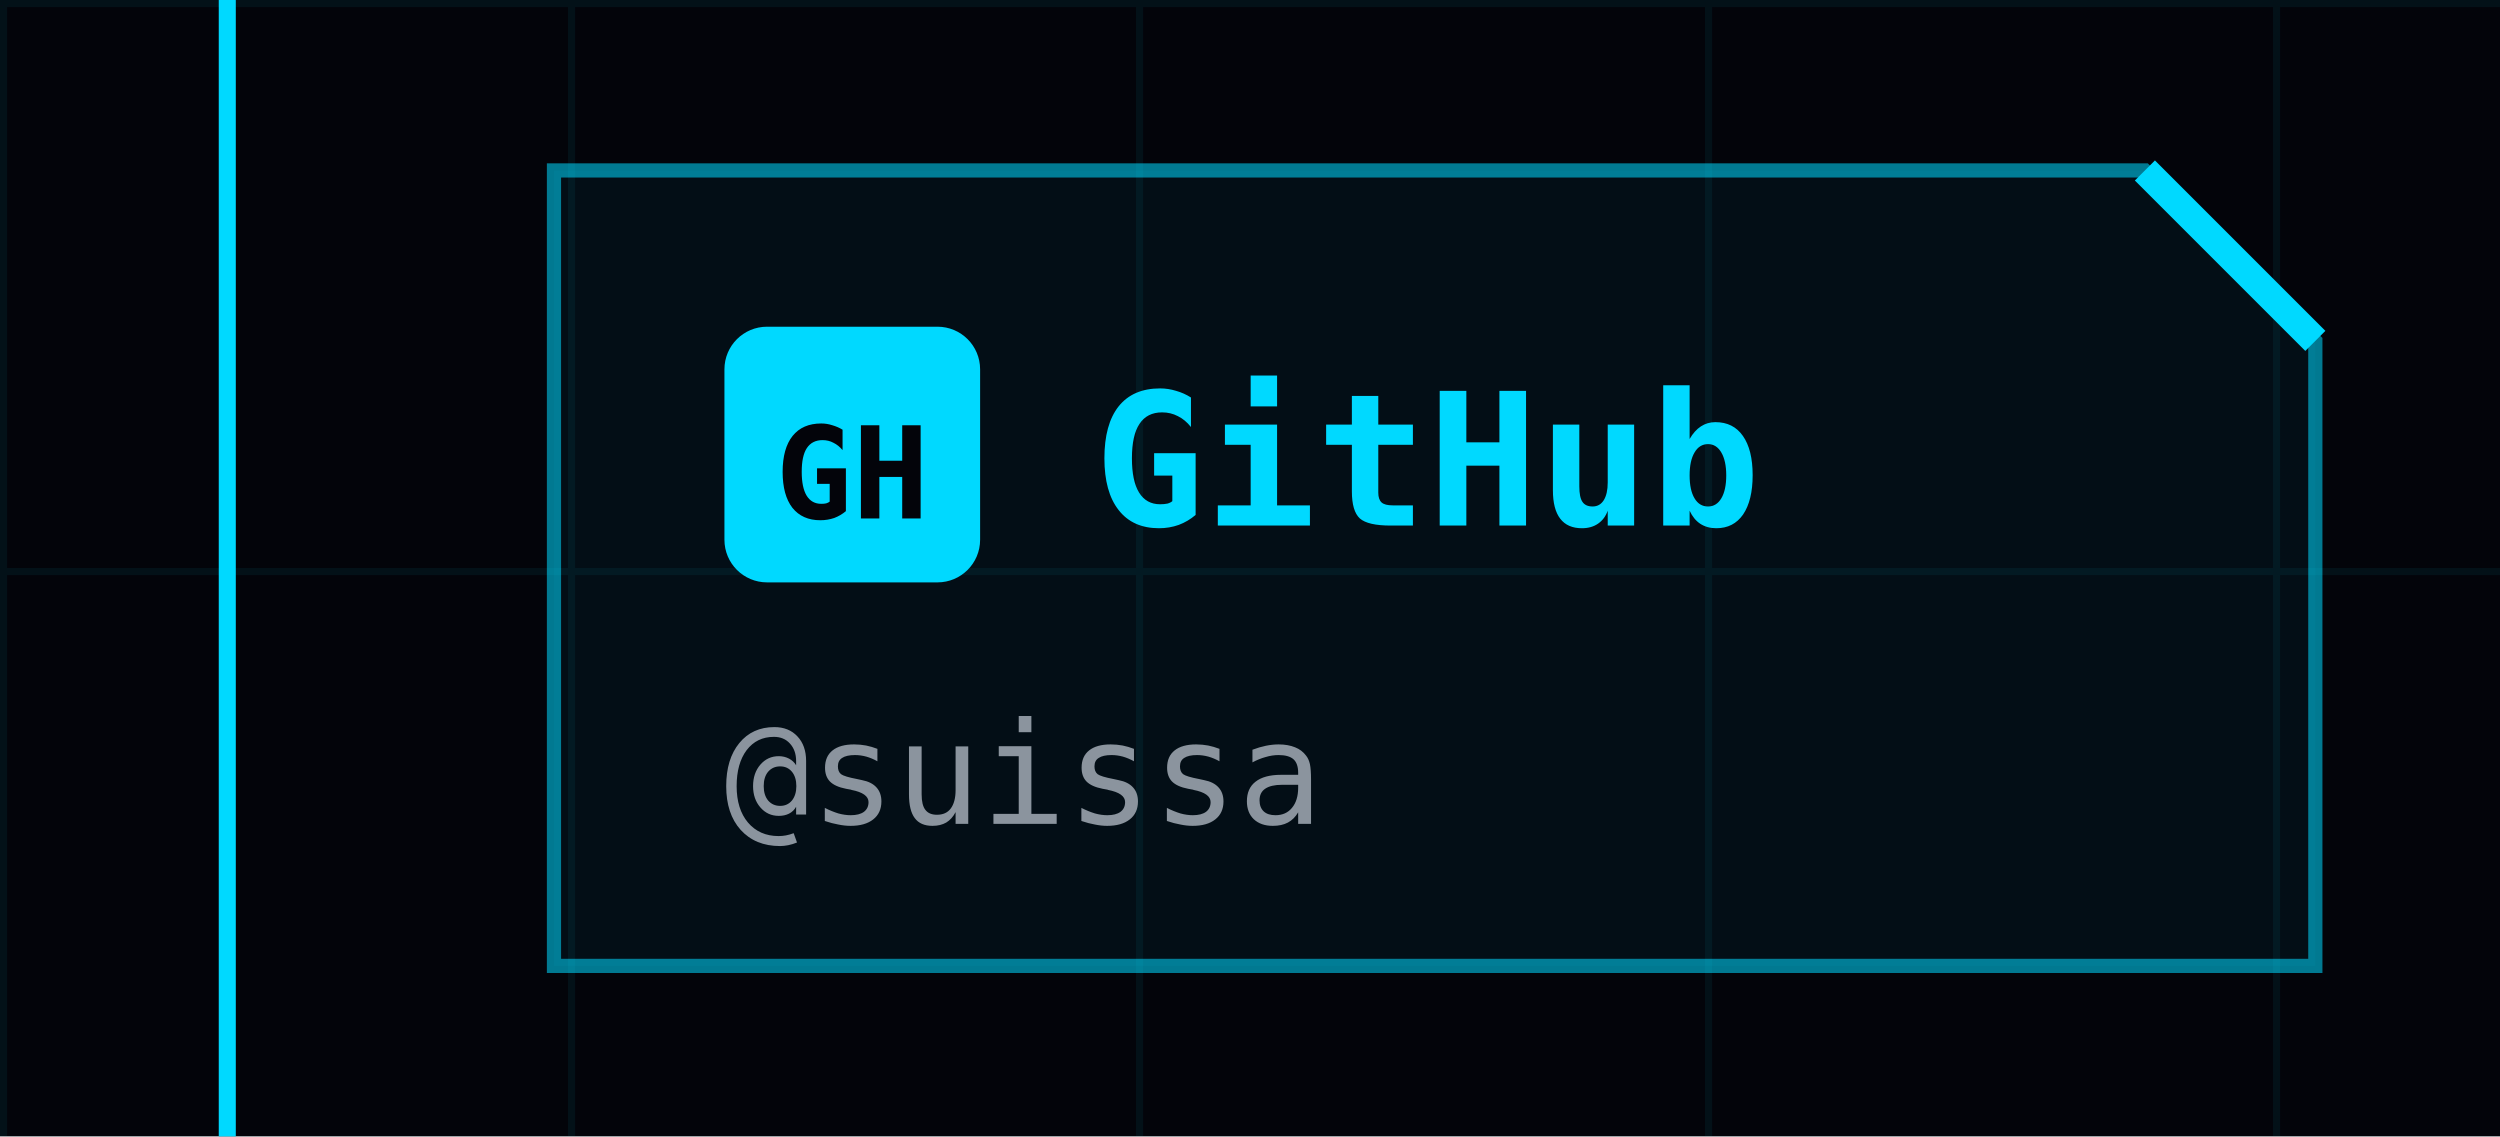
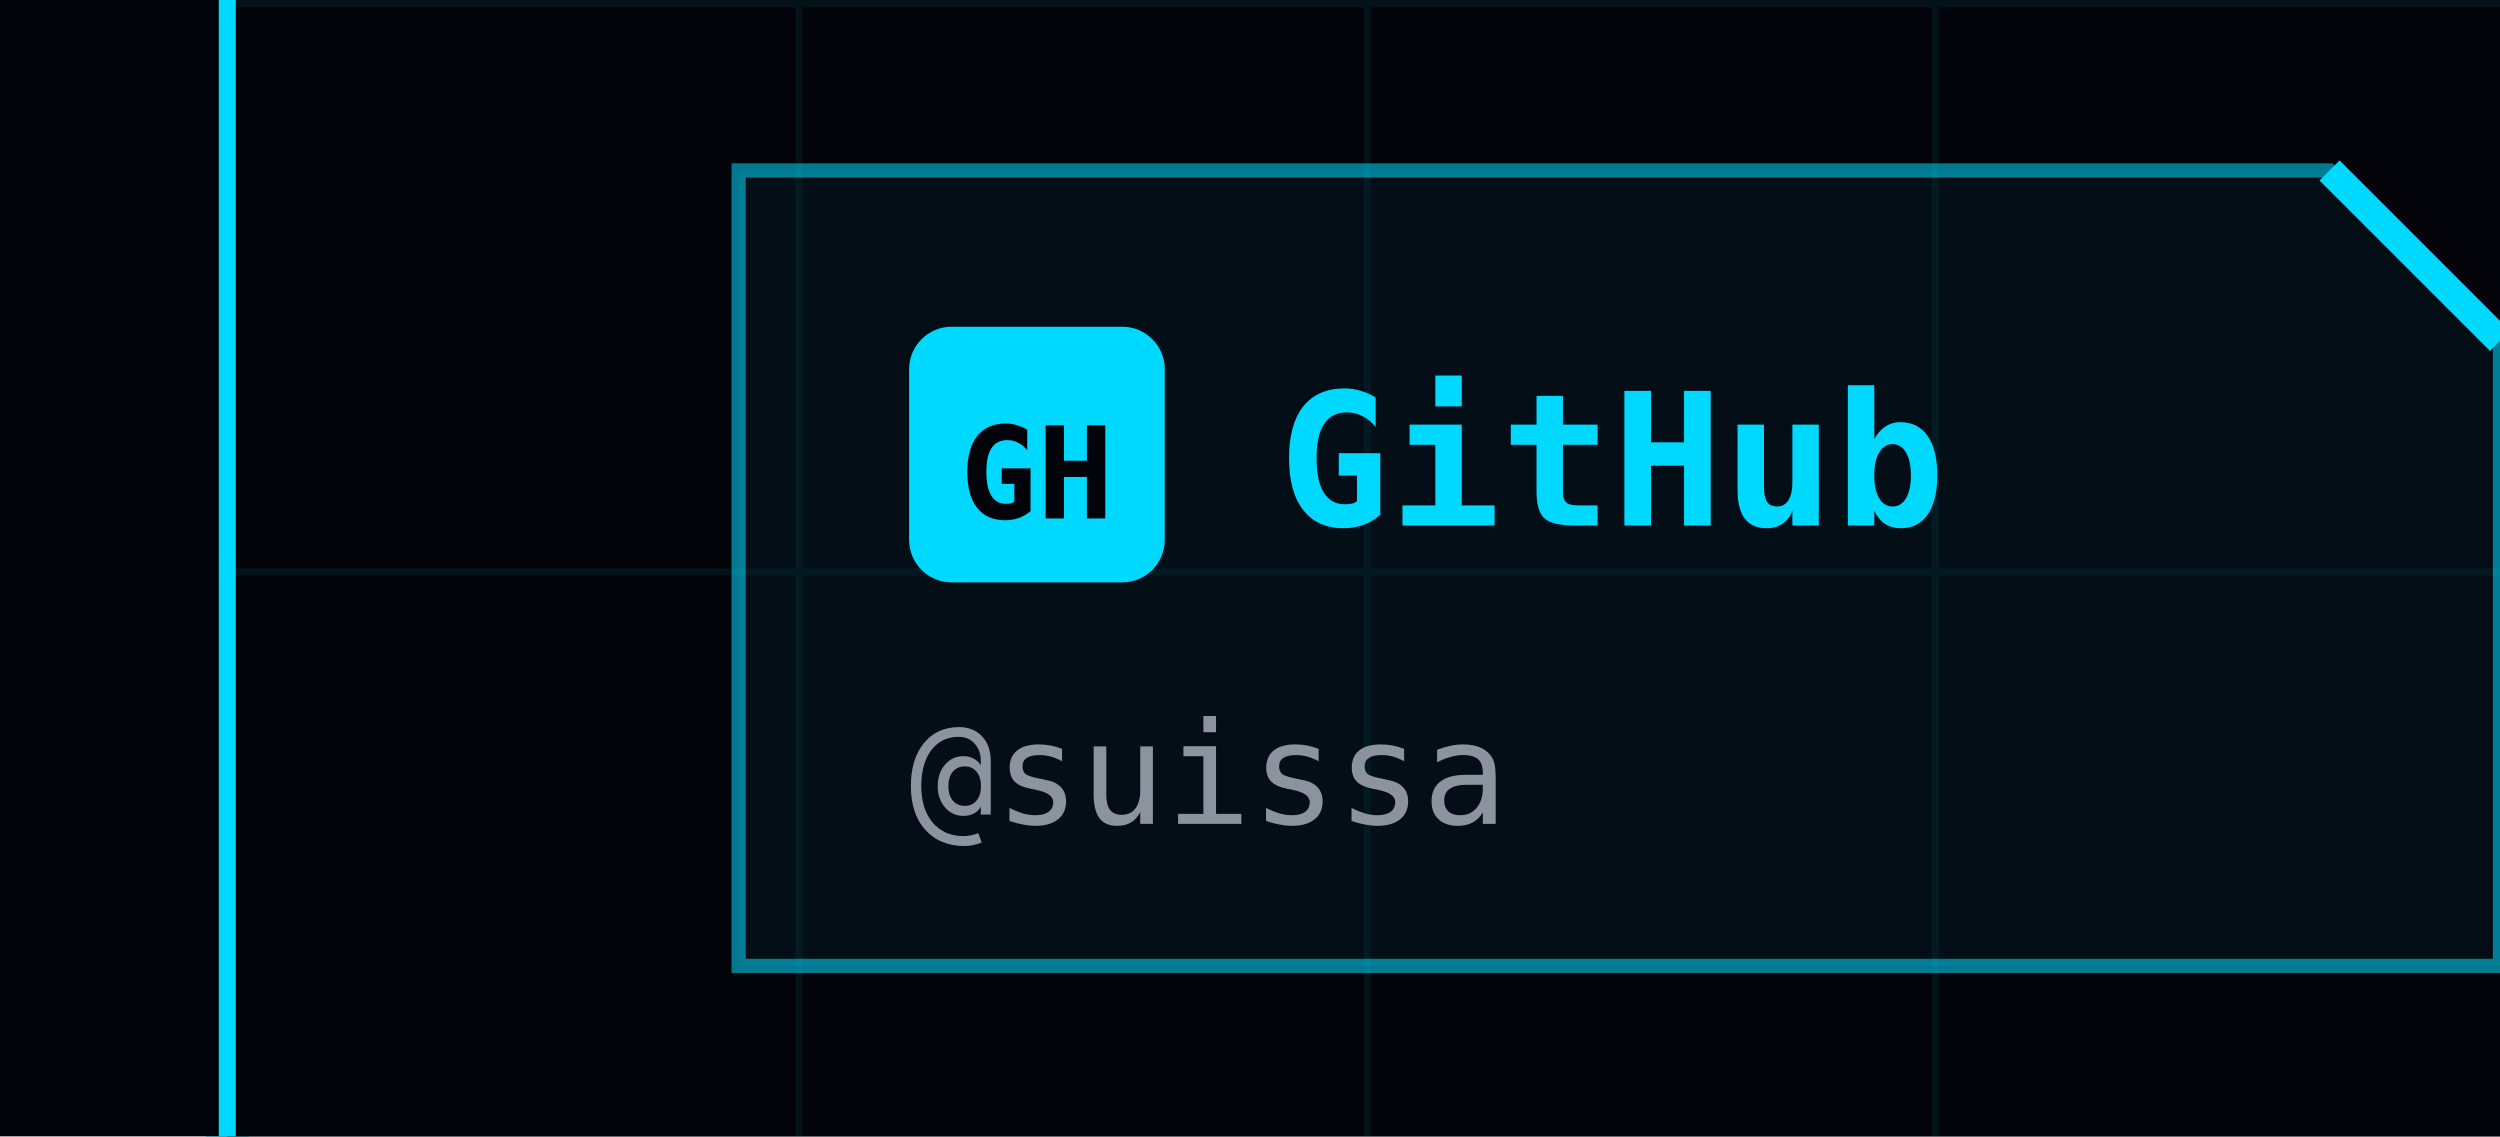
<svg xmlns="http://www.w3.org/2000/svg" width="176" height="80" viewBox="0 0 176 80" role="img" aria-labelledby="t d">
  <style>text{font-family:ui-monospace,SFMono-Regular,Menlo,Consolas,monospace}.dim{fill:#8b949e}.cy{fill:#00d9ff}.wh{fill:#f0fbff}@keyframes fadein{from{opacity:0;transform:translateX(-6px)}to{opacity:1;transform:none}}.ln{animation:fadein .35s ease-out both}@media(prefers-reduced-motion:reduce){*{animation:none!important}}</style>
  <defs>
-     <pattern id="grid" width="40" height="40" patternUnits="userSpaceOnUse">
+     <pattern id="grid" x="16" width="40" height="40" patternUnits="userSpaceOnUse">
      <path d="M40 0H0V40" fill="none" stroke="#00d9ff" stroke-opacity=".06" />
    </pattern>
  </defs>
+   <path d="M16 -40V120" fill="none" stroke="#00d9ff" stroke-width="3" opacity=".55" filter="url(#glow)" />
  <rect x="0" y="0" width="176" height="80" fill="#03040a" />
-   <rect x="0" y="0" width="176" height="80" fill="url(#grid)" />
+   <rect x="16" y="0" width="160" height="80" fill="#03040a" />
+   <rect x="16" y="0" width="160" height="80" fill="url(#grid)" />
  <g class="ln" style="animation-delay:.25s">
-     <path d="M39 12H151L163 24V68H39Z" fill="#00d9ff" fill-opacity=".05" />
-     <path d="M39 12H151L163 24V68H39Z" fill="none" stroke="#00d9ff" stroke-opacity=".55" />
-     <path d="M151 12L163 24" stroke="#00d9ff" stroke-width="2" />
-     <rect x="51" y="23" width="18" height="18" rx="3" fill="#00d9ff" />
-     <text x="60" y="36.5" text-anchor="middle" font-weight="700" fill="#03040a" style="font-size:9px">GH</text>
-     <text x="77" y="37" font-weight="700" class="cy" style="font-size:13px">GitHub</text>
-     <text x="51" y="58" class="dim" style="font-size:10px">@suissa</text>
+     <path d="M52 12H164L176 24V68H52Z" fill="#00d9ff" fill-opacity=".05" />
+     <path d="M52 12H164L176 24V68H52Z" fill="none" stroke="#00d9ff" stroke-opacity=".55" />
+     <path d="M164 12L176 24" stroke="#00d9ff" stroke-width="2" />
+     <rect x="64" y="23" width="18" height="18" rx="3" fill="#00d9ff" />
+     <text x="73" y="36.5" text-anchor="middle" font-weight="700" fill="#03040a" style="font-size:9px">GH</text>
+     <text x="90" y="37" font-weight="700" class="cy" style="font-size:13px">GitHub</text>
+     <text x="64" y="58" class="dim" style="font-size:10px">@suissa</text>
  </g>
  <path d="M16 0V80" fill="none" stroke="#00d9ff" stroke-width="1.2" />
</svg>
